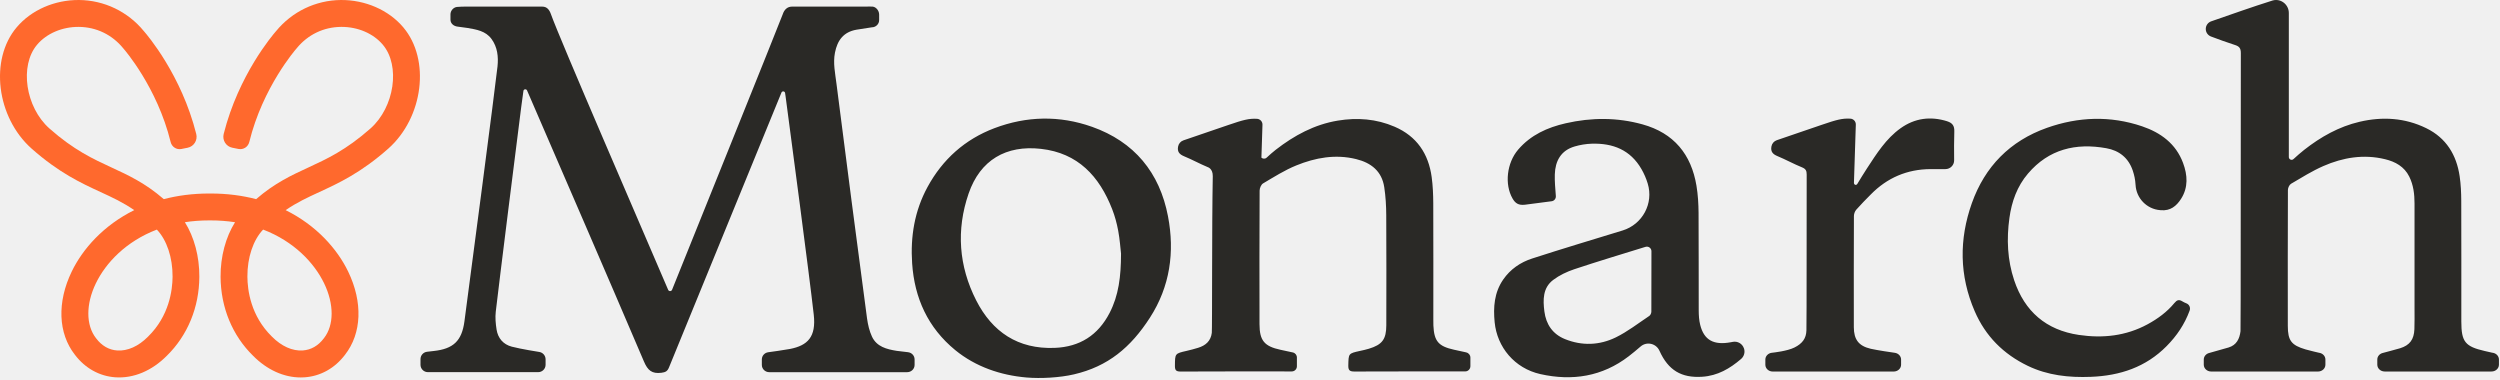
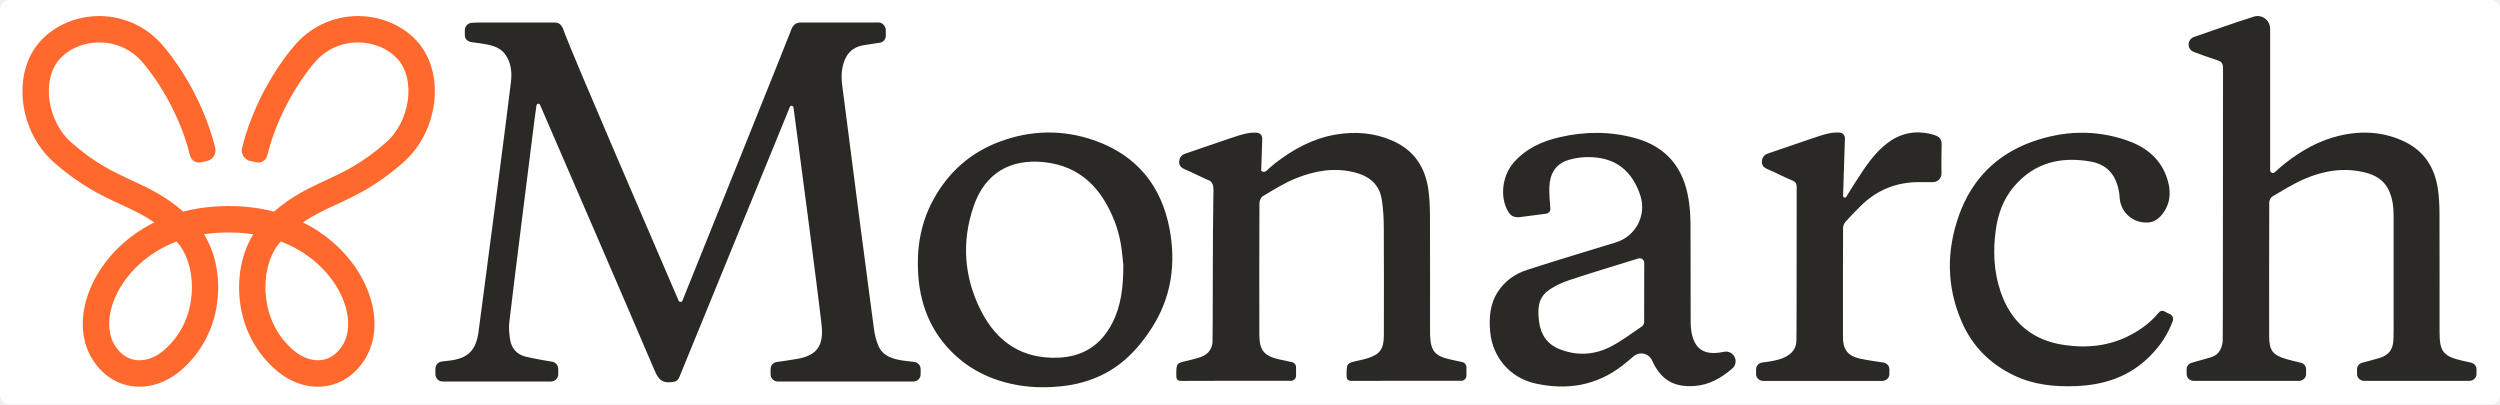
- <svg xmlns="http://www.w3.org/2000/svg" viewBox="0 0 1530 232" width="144">
-   <g fill="#ff692d">
-     <path d="M184.058 231c-10.37 0-20.66-4.665-29.216-13.305-12.701-12.455-19.747-29.614-19.853-48.302-.066-12.428 3.152-24.298 8.86-33.39a98 98 0 0 0-14.86-1.116h-.993c-5.232 0-10.185.385-14.847 1.103 5.682 9.065 8.913 20.948 8.847 33.389-.092 18.688-7.152 35.835-19.853 48.303-9.191 9.277-20.396 13.983-31.534 13.225-9.748-.651-18.555-5.569-24.793-13.81-10.264-13.133-10.98-32.166-1.92-50.908 6.7-13.85 19.429-28.258 38.248-37.589-6.82-4.719-13.429-7.776-20.647-11.099-11.893-5.489-25.363-11.71-42.156-26.557-21.482-19.1-25.853-54.483-9.152-74.208C19.142 6.116 33.472-.118 48.372.002c15.403.146 29.852 7.07 39.653 19.034 2.08 2.365 23.005 26.849 32.077 62.95.954 3.814-1.417 7.656-5.258 8.427l-3.827.77c-2.98.599-5.867-1.289-6.583-4.253C96.21 53.315 75.88 30.094 75.668 29.855l-.238-.279c-6.808-8.36-16.476-13.026-27.204-13.12-10.079-.079-19.68 3.989-25.534 10.914-10.86 12.84-7.113 38.213 7.535 51.24 14.966 13.238 26.754 18.674 38.144 23.938 10.105 4.665 20.502 9.464 31.865 19.326 8.397-2.193 17.655-3.442 27.76-3.442h.993c10.119 0 19.363 1.249 27.76 3.442 11.337-9.849 21.747-14.647 31.865-19.326 11.39-5.264 23.178-10.7 38.157-23.952 14.648-13.013 18.383-38.387 7.523-51.226-5.788-6.859-15.192-10.913-25.204-10.913h-.331c-10.741.093-20.396 4.758-27.204 13.119l-.238.28c-.212.238-20.542 23.46-28.753 57.06-.729 2.965-3.616 4.839-6.583 4.254l-3.827-.77c-3.841-.772-6.225-4.613-5.258-8.428 9.085-36.1 29.998-60.584 32.077-62.95 9.814-11.95 24.25-18.874 39.653-19.02 14.9-.107 29.23 6.114 38.197 16.734 16.687 19.738 12.317 55.108-9.179 74.208-16.807 14.86-30.276 21.081-42.169 26.571-7.218 3.336-13.84 6.38-20.648 11.098 18.82 9.318 31.561 23.739 38.249 37.589 9.059 18.742 8.344 37.776-1.92 50.908-6.238 8.254-15.045 13.159-24.793 13.81-.768.053-1.55.08-2.318.08zm-23.044-90.491c-6.119 6.473-9.669 17.147-9.602 28.79.039 8.268 2.039 24.019 14.952 36.646l.093.093c5.801 5.875 12.516 8.879 18.833 8.44 5.033-.332 9.483-2.884 12.86-7.377l.106-.133c6.238-7.948 6.278-20.828.093-33.601-6.066-12.534-18.449-25.653-37.322-32.871zm-65.016 0c-18.873 7.218-31.256 20.337-37.322 32.871-6.185 12.773-6.145 25.653.093 33.602l.105.133c3.378 4.492 7.828 7.044 12.86 7.377 6.331.425 13.033-2.566 18.834-8.441l.093-.093c12.899-12.627 14.899-28.378 14.952-36.645.066-11.697-3.523-22.41-9.602-28.79z" />
-   </g>
-   <g fill="#2A2926" transform="translate(257 0)">
-     <path d="M810.278 213.17a5.97 5.97 0 0 0-6.75-3.958c-.424.08-.848.159-1.258.239-10.496 1.945-16.426-1.311-18.742-10.602-.701-2.806-.9-5.798-.913-8.71-.08-19.933.053-39.879-.093-59.826-.04-5.533-.371-11.118-1.271-16.571-3.189-19.312-13.871-32.323-33.036-37.63-15.566-4.315-31.277-4.25-46.962-.675-11.224 2.554-21.415 7.134-29.119 16.108-6.988 8.14-8.444 21.244-3.468 29.926 1.721 3.005 3.693 4.236 7.545 3.826 1.416-.146 10.761-1.456 16.373-2.131a2.966 2.966 0 0 0 2.594-3.164c-.331-4.606-.768-8.961-.635-13.289.264-8.206 3.732-14.639 12.163-17.087 3.362-.98 6.936-1.576 10.43-1.681 12.919-.397 23.627 3.732 30.43 15.525a42 42 0 0 1 3.838 8.868c3.72 12.151-3.203 24.977-15.353 28.709 0 0-.119.027-.172.053-18.425 5.652-36.889 11.171-55.221 17.114-7.161 2.317-13.342 6.539-17.723 12.905-5.466 7.955-6.115 16.85-5.202 26.141 1.496 15.195 12.191 28.153 27.968 31.687 19.51 4.368 37.895 1.536 54.109-10.933 2.475-1.906 4.857-3.904 7.24-5.956 3.746-3.229 9.516-1.906 11.541 2.608a1 1 0 0 0 .04.092c5.361 11.846 13.395 16.638 26.101 15.817 9.491-.609 16.982-5.029 23.825-10.906a5.99 5.99 0 0 0 1.761-6.446l-.027-.079zm-56.663-22.342c0 .873-.583 2.078-1.284 2.541-6.777 4.513-13.289 9.623-20.556 13.157-9.927 4.817-20.568 5.228-31.011 1.005-7.558-3.057-11.595-9.066-12.601-16.942-.913-7.094-1.006-14.44 5.387-19.271 3.825-2.886 8.418-5.056 12.985-6.578 14.413-4.805 28.973-9.16 43.48-13.66h.039c1.8-.569 3.627.781 3.627 2.661 0 12.6.013 24.843-.053 37.087zM411.254 77.58c-19.867-7.014-39.986-6.577-59.654.861-17.988 6.804-31.701 19.007-40.952 36.002-7.955 14.613-10.51 30.324-9.424 46.67 1.416 21.31 9.675 39.483 26.418 53.182 12.416 10.152 27.717 15.367 43.573 16.73 8.829.755 20.384.093 29-1.906 20.86-4.831 34.798-16.492 46.525-34.678 12.349-19.139 15.247-40.184 11.078-62.037-5.096-26.789-20.608-45.65-46.577-54.836zm17.816 77.63c-.027 14.083-1.456 25.598-6.989 36.293-7.068 13.659-18.239 20.807-33.646 21.402-22.408.874-38.146-9.741-47.993-29.053-10.682-20.965-12.323-43.122-4.646-65.412 7.081-20.568 22.964-29.728 44.234-27.345 22.687 2.528 35.764 16.783 43.613 36.902 1.668 4.262 2.872 8.762 3.706 13.262.993 5.334 1.35 10.774 1.721 13.951M1081.13 185.665h-.02c-.88-.357-1.72-.728-2.49-1.218-2.14-1.337-3.36-.834-4.91 1.033-4.52 5.466-10.17 9.609-16.4 12.984-13.23 7.174-27.41 8.67-42.03 6.512-20.029-2.965-33.199-14.334-39.605-33.447-4.156-12.442-4.699-25.241-2.912-38.146 1.377-10.02 4.712-19.364 11.357-27.147 12.746-14.957 29.26-18.875 47.95-15.526 7.91 1.403 13.56 5.943 16.18 13.686.92 2.727 1.55 5.652 1.69 8.524 0 .053.02.106.02.146.41 8.232 6.83 14.89 15.04 15.539.14 0 .27.026.4.039 5.9.517 9.57-2.541 12.39-6.922 4.5-7.015 4.01-14.586 1.23-22.011-4.39-11.807-13.7-18.557-25.09-22.422-19.45-6.578-39.01-5.85-58.216.953-22.58 7.994-38 23.705-45.955 46.14-7.822 22.091-7.69 44.261 1.761 66.101 6.618 15.301 17.63 26.247 32.467 33.407 12.191 5.877 25.193 7.254 38.593 6.737 17.82-.688 33.64-5.89 46.42-18.834 6.18-6.248 10.97-13.302 14.06-21.721.65-1.76-.2-3.719-1.93-4.407M934.749 74.232c-10.232-3.217-19.894-1.96-28.603 4.262-8.948 6.393-14.692 15.605-20.595 24.619-2.039 3.11-3.958 6.3-5.904 9.49-.225.37-.635.595-1.059.556-.172-.014-.304-.08-.476-.199a1.21 1.21 0 0 1-.503-.993l1.152-35.71a3.53 3.53 0 0 0-3.349-3.64c-4.884-.265-8.286.609-17.617 3.812-9.12 3.123-18.239 6.247-27.399 9.37a4.97 4.97 0 0 0-3.282 3.813v.026c-.569 3.084.768 4.686 3.626 5.877 5.11 2.118 9.98 4.831 15.116 6.909 2.276.927 2.846 2.092 2.832 4.395-.079 24.129.027 87.701-.158 95.351-.12 4.977-2.528 8.114-7.333 10.51-4.421 2.197-12.574 3.071-13.832 3.216-2.263.265-3.97 2.038-3.97 4.143v3.177c0 2.303 2.025 4.169 4.526 4.169h74.016c2.501 0 4.526-1.866 4.526-4.169v-3.177c0-2.105-1.707-3.878-3.97-4.143-1.125-.132-10.92-1.588-14.613-2.449-7.399-1.72-10.324-5.691-10.337-13.249-.04-22.66-.04-45.32.053-67.98 0-1.323.582-2.912 1.442-3.891 2.833-3.23 5.877-6.274 8.895-9.331 10.02-10.192 22.17-15.407 36.492-15.5 3.031-.026 6.075-.013 9.159 0 2.965 0 5.374-2.409 5.347-5.373-.04-6.142-.106-11.926.106-17.697.132-3.468-1.231-5.202-4.288-6.168zM640.395 215.671c-2.581-.556-5.109-1.099-7.637-1.668-9.451-2.104-12.072-5.188-12.522-14.784-.052-1.152-.039-2.303-.039-3.468 0-23.931.053-47.438-.04-71.355-.026-5.334-.251-10.721-.966-16.002-1.946-14.322-9.12-24.99-22.673-30.84-11.211-4.844-22.938-5.705-34.824-3.733-14.282 2.37-26.657 9.08-37.961 17.856-1.866 1.456-3.64 3.044-5.533 4.791-.992.913-2.356.768-3.216.026.225-6.723.437-13.447.649-20.145.066-1.919-1.43-3.534-3.349-3.64-4.871-.264-8.286.61-17.617 3.812-9.12 3.124-18.239 6.248-27.398 9.371a4.97 4.97 0 0 0-3.283 3.813v.026c-.569 3.084.754 4.686 3.613 5.877 4.937 2.038 9.649 4.646 14.586 6.697 0 0 3.111.86 3.031 5.533-.569 29.9-.317 93.697-.595 95.881-.622 4.99-3.786 7.743-8.365 9.133a97 97 0 0 1-6.976 1.866c-7.253 1.655-7.16 1.628-7.226 9.08-.027 2.634.569 3.6 3.467 3.587 22.674-.133 45.36-.066 68.033-.066a3.15 3.15 0 0 0 3.15-3.15v-5.388a3.155 3.155 0 0 0-2.488-3.083c-2.66-.57-5.162-1.112-7.664-1.655-9.755-2.118-12.706-5.599-12.733-15.618-.066-27.386-.053-54.36.067-81.759 0-1.522.926-3.719 2.117-4.421 6.645-3.918 13.236-8.127 20.357-11.012 11.688-4.752 23.918-6.975 36.558-3.878 9.239 2.263 15.764 7.425 17.246 17.22.861 5.665 1.192 11.449 1.218 17.193.132 22.568.079 44.711.04 67.265-.013 8.617-2.502 11.913-10.668 14.388-1.8.543-3.64.953-5.48 1.35-7.095 1.562-6.949 1.549-7.108 8.947-.066 3.005.98 3.667 3.799 3.654 22.567-.106 45.148-.053 67.715-.067h.027c1.76 0 3.176-1.456 3.176-3.216v-5.255a3.22 3.22 0 0 0-2.541-3.15zM298.762 215.553c-1.364-.172-6.049-.675-7.002-.834-6.128-.993-12.217-2.515-15.116-8.723-1.601-3.441-2.488-7.346-3.018-11.131-2.117-15.142-16.796-127.912-18.702-143.61-.768-6.314-2.197-12.574-.926-19.047 1.482-7.557 5.254-12.653 13.169-14.03 2.608-.45 9.345-1.456 9.345-1.456 2.502 0 4.527-1.985 4.527-4.434V8.913c0-2.237-1.708-4.593-3.971-4.87-.86-.107-3.587 0-4.09 0h-45.241c-2.845 0-4.751 1.813-5.691 4.658s-63.625 158.461-67.742 168.64c-.436 1.072-1.945 1.085-2.409.026v-.026C134.49 136.613 85.755 24.373 80.117 8.529c-.913-2.58-2.449-4.474-5.175-4.474H27.04c-.239 0-3.018.04-4.381.199-2.264.265-3.971 2.37-3.971 4.527v3.256c0 2.356 1.985 4.037 4.526 4.275 0 0 4.95.635 5.837.794 5.48.953 11.119 1.787 14.745 6.724 3.68 5.016 4.289 10.92 3.68 16.81-1.099 10.72-17.392 134.808-20.251 156.078-1.602 11.965-6.816 16.81-18.822 18.094q-2.044.218-4.09.476a4.53 4.53 0 0 0-3.97 4.487v3.455a4.524 4.524 0 0 0 4.526 4.526h67.504a4.524 4.524 0 0 0 4.526-4.526v-3.309a4.574 4.574 0 0 0-3.785-4.514s-11.41-1.787-16.942-3.256c-5.162-1.363-8.431-5.149-9.265-10.443-.57-3.587-.913-7.346-.503-10.933C48.76 170.378 59.283 86.833 61.997 65.444c.397-3.15.847-6.287 1.337-9.795.158-1.165 1.747-1.376 2.223-.304a1 1 0 0 1 .067.159C89.5 110.737 113.485 165.93 137.11 221.27c2.303 5.413 4.871 7.597 10.655 6.869 2.541-.318 3.719-.953 4.672-3.309 22.885-56.067 45.849-112.108 68.801-168.15v-.026c.463-1.085 2.064-.9 2.236.265.12.728.212 1.403.305 2.078 2.594 19.721 14.48 108.799 17.246 133.657 1.509 13.527-3.719 18.795-14.586 20.912-3.216.622-12.058 1.853-13.222 1.999-2.264.278-3.971 2.157-3.971 4.394v3.375c0 2.449 2.025 4.435 4.527 4.435h84.432c2.501 0 4.526-1.986 4.526-4.435v-3.375c0-2.237-1.707-4.129-3.97-4.394zM1268.38 215.883h-.02c-.33-.119-3.43-.768-4.62-1.046-12.13-2.779-14.41-5.651-14.41-18.12-.01-24.658.05-49.145-.04-73.803-.03-5.017-.25-10.086-.98-15.036-1.93-13.117-8.21-23.428-20.44-29.424-13.07-6.393-26.83-7.187-40.78-3.93-12.66 2.95-23.78 9.238-33.95 17.206-2.29 1.787-4.44 3.746-6.54 5.638-1.09.993-2.84.212-2.84-1.257V7.946c0-5.109-4.81-9-9.76-7.69l-.39.12c-12.52 3.944-24.89 8.364-37.36 12.68a4.955 4.955 0 0 0-3.32 4.672c0 2.104 1.3 3.917 3.25 4.632 4.87 1.8 9.67 3.614 14.55 5.149 2.72.86 3.66 1.999 3.66 4.99-.12 56.663 0 168.533-.2 170.188-.56 4.672-2.45 8.524-7.32 9.98-3.53 1.059-11.4 3.176-11.71 3.322-2 .463-3.45 2.091-3.45 4.037v3.177c0 2.303 2.03 4.169 4.53 4.169h65.39c2.5 0 4.52-1.866 4.52-4.169v-3.177c0-2.105-1.7-3.878-3.97-4.143-.06 0-5.83-1.363-8.15-2.038-8.74-2.581-10.87-5.4-10.89-14.388-.04-27.808-.04-55.445.06-83.254.02-1.284.89-3.137 1.94-3.746 6.48-3.812 12.91-7.835 19.77-10.84 12.04-5.255 24.68-7.36 37.75-4.182 6.33 1.535 11.75 4.513 14.8 10.641 2.58 5.189 3.23 10.788 3.23 16.505v64.671c0 4.09.08 8.193-.08 12.27-.27 6.247-2.8 9.742-8.71 11.595-3.11.966-10.14 2.713-10.46 2.846-2.04.423-3.53 2.091-3.53 4.05v3.176c0 2.303 2.02 4.17 4.52 4.17h65.39c2.5 0 4.53-1.867 4.53-4.17v-3.176c0-2.105-1.71-3.878-3.97-4.143z" />
+ <svg xmlns="http://www.w3.org/2000/svg" viewBox="0 0 1558 252" width="144">
+   <rect x="0" y="0" width="1558" height="252" rx="6" fill="#ffffff" />
+   <g transform="translate(14 10)">
+     <g fill="#ff692d">
+       <path d="M184.058 231c-10.37 0-20.66-4.665-29.216-13.305-12.701-12.455-19.747-29.614-19.853-48.302-.066-12.428 3.152-24.298 8.86-33.39a98 98 0 0 0-14.86-1.116h-.993c-5.232 0-10.185.385-14.847 1.103 5.682 9.065 8.913 20.948 8.847 33.389-.092 18.688-7.152 35.835-19.853 48.303-9.191 9.277-20.396 13.983-31.534 13.225-9.748-.651-18.555-5.569-24.793-13.81-10.264-13.133-10.98-32.166-1.92-50.908 6.7-13.85 19.429-28.258 38.248-37.589-6.82-4.719-13.429-7.776-20.647-11.099-11.893-5.489-25.363-11.71-42.156-26.557-21.482-19.1-25.853-54.483-9.152-74.208C19.142 6.116 33.472-.118 48.372.002c15.403.146 29.852 7.07 39.653 19.034 2.08 2.365 23.005 26.849 32.077 62.95.954 3.814-1.417 7.656-5.258 8.427l-3.827.77c-2.98.599-5.867-1.289-6.583-4.253C96.21 53.315 75.88 30.094 75.668 29.855l-.238-.279c-6.808-8.36-16.476-13.026-27.204-13.12-10.079-.079-19.68 3.989-25.534 10.914-10.86 12.84-7.113 38.213 7.535 51.24 14.966 13.238 26.754 18.674 38.144 23.938 10.105 4.665 20.502 9.464 31.865 19.326 8.397-2.193 17.655-3.442 27.76-3.442h.993c10.119 0 19.363 1.249 27.76 3.442 11.337-9.849 21.747-14.647 31.865-19.326 11.39-5.264 23.178-10.7 38.157-23.952 14.648-13.013 18.383-38.387 7.523-51.226-5.788-6.859-15.192-10.913-25.204-10.913h-.331c-10.741.093-20.396 4.758-27.204 13.119l-.238.28c-.212.238-20.542 23.46-28.753 57.06-.729 2.965-3.616 4.839-6.583 4.254l-3.827-.77c-3.841-.772-6.225-4.613-5.258-8.428 9.085-36.1 29.998-60.584 32.077-62.95 9.814-11.95 24.25-18.874 39.653-19.02 14.9-.107 29.23 6.114 38.197 16.734 16.687 19.738 12.317 55.108-9.179 74.208-16.807 14.86-30.276 21.081-42.169 26.571-7.218 3.336-13.84 6.38-20.648 11.098 18.82 9.318 31.561 23.739 38.249 37.589 9.059 18.742 8.344 37.776-1.92 50.908-6.238 8.254-15.045 13.159-24.793 13.81-.768.053-1.55.08-2.318.08zm-23.044-90.491c-6.119 6.473-9.669 17.147-9.602 28.79.039 8.268 2.039 24.019 14.952 36.646l.093.093c5.801 5.875 12.516 8.879 18.833 8.44 5.033-.332 9.483-2.884 12.86-7.377l.106-.133c6.238-7.948 6.278-20.828.093-33.601-6.066-12.534-18.449-25.653-37.322-32.871zm-65.016 0c-18.873 7.218-31.256 20.337-37.322 32.871-6.185 12.773-6.145 25.653.093 33.602l.105.133c3.378 4.492 7.828 7.044 12.86 7.377 6.331.425 13.033-2.566 18.834-8.441l.093-.093c12.899-12.627 14.899-28.378 14.952-36.645.066-11.697-3.523-22.41-9.602-28.79z" />
+     </g>
+     <g fill="#2A2926" transform="translate(257 0)">
+       <path d="M810.278 213.17a5.97 5.97 0 0 0-6.75-3.958c-.424.08-.848.159-1.258.239-10.496 1.945-16.426-1.311-18.742-10.602-.701-2.806-.9-5.798-.913-8.71-.08-19.933.053-39.879-.093-59.826-.04-5.533-.371-11.118-1.271-16.571-3.189-19.312-13.871-32.323-33.036-37.63-15.566-4.315-31.277-4.25-46.962-.675-11.224 2.554-21.415 7.134-29.119 16.108-6.988 8.14-8.444 21.244-3.468 29.926 1.721 3.005 3.693 4.236 7.545 3.826 1.416-.146 10.761-1.456 16.373-2.131a2.966 2.966 0 0 0 2.594-3.164c-.331-4.606-.768-8.961-.635-13.289.264-8.206 3.732-14.639 12.163-17.087 3.362-.98 6.936-1.576 10.43-1.681 12.919-.397 23.627 3.732 30.43 15.525a42 42 0 0 1 3.838 8.868c3.72 12.151-3.203 24.977-15.353 28.709 0 0-.119.027-.172.053-18.425 5.652-36.889 11.171-55.221 17.114-7.161 2.317-13.342 6.539-17.723 12.905-5.466 7.955-6.115 16.85-5.202 26.141 1.496 15.195 12.191 28.153 27.968 31.687 19.51 4.368 37.895 1.536 54.109-10.933 2.475-1.906 4.857-3.904 7.24-5.956 3.746-3.229 9.516-1.906 11.541 2.608a1 1 0 0 0 .04.092c5.361 11.846 13.395 16.638 26.101 15.817 9.491-.609 16.982-5.029 23.825-10.906a5.99 5.99 0 0 0 1.761-6.446l-.027-.079zm-56.663-22.342c0 .873-.583 2.078-1.284 2.541-6.777 4.513-13.289 9.623-20.556 13.157-9.927 4.817-20.568 5.228-31.011 1.005-7.558-3.057-11.595-9.066-12.601-16.942-.913-7.094-1.006-14.44 5.387-19.271 3.825-2.886 8.418-5.056 12.985-6.578 14.413-4.805 28.973-9.16 43.48-13.66h.039c1.8-.569 3.627.781 3.627 2.661 0 12.6.013 24.843-.053 37.087zM411.254 77.58c-19.867-7.014-39.986-6.577-59.654.861-17.988 6.804-31.701 19.007-40.952 36.002-7.955 14.613-10.51 30.324-9.424 46.67 1.416 21.31 9.675 39.483 26.418 53.182 12.416 10.152 27.717 15.367 43.573 16.73 8.829.755 20.384.093 29-1.906 20.86-4.831 34.798-16.492 46.525-34.678 12.349-19.139 15.247-40.184 11.078-62.037-5.096-26.789-20.608-45.65-46.577-54.836zm17.816 77.63c-.027 14.083-1.456 25.598-6.989 36.293-7.068 13.659-18.239 20.807-33.646 21.402-22.408.874-38.146-9.741-47.993-29.053-10.682-20.965-12.323-43.122-4.646-65.412 7.081-20.568 22.964-29.728 44.234-27.345 22.687 2.528 35.764 16.783 43.613 36.902 1.668 4.262 2.872 8.762 3.706 13.262.993 5.334 1.35 10.774 1.721 13.951M1081.13 185.665h-.02c-.88-.357-1.72-.728-2.49-1.218-2.14-1.337-3.36-.834-4.91 1.033-4.52 5.466-10.17 9.609-16.4 12.984-13.23 7.174-27.41 8.67-42.03 6.512-20.029-2.965-33.199-14.334-39.605-33.447-4.156-12.442-4.699-25.241-2.912-38.146 1.377-10.02 4.712-19.364 11.357-27.147 12.746-14.957 29.26-18.875 47.95-15.526 7.91 1.403 13.56 5.943 16.18 13.686.92 2.727 1.55 5.652 1.69 8.524 0 .053.02.106.02.146.41 8.232 6.83 14.89 15.04 15.539.14 0 .27.026.4.039 5.9.517 9.57-2.541 12.39-6.922 4.5-7.015 4.01-14.586 1.23-22.011-4.39-11.807-13.7-18.557-25.09-22.422-19.45-6.578-39.01-5.85-58.216.953-22.58 7.994-38 23.705-45.955 46.14-7.822 22.091-7.69 44.261 1.761 66.101 6.618 15.301 17.63 26.247 32.467 33.407 12.191 5.877 25.193 7.254 38.593 6.737 17.82-.688 33.64-5.89 46.42-18.834 6.18-6.248 10.97-13.302 14.06-21.721.65-1.76-.2-3.719-1.93-4.407M934.749 74.232c-10.232-3.217-19.894-1.96-28.603 4.262-8.948 6.393-14.692 15.605-20.595 24.619-2.039 3.11-3.958 6.3-5.904 9.49-.225.37-.635.595-1.059.556-.172-.014-.304-.08-.476-.199a1.21 1.21 0 0 1-.503-.993l1.152-35.71a3.53 3.53 0 0 0-3.349-3.64c-4.884-.265-8.286.609-17.617 3.812-9.12 3.123-18.239 6.247-27.399 9.37a4.97 4.97 0 0 0-3.282 3.813v.026c-.569 3.084.768 4.686 3.626 5.877 5.11 2.118 9.98 4.831 15.116 6.909 2.276.927 2.846 2.092 2.832 4.395-.079 24.129.027 87.701-.158 95.351-.12 4.977-2.528 8.114-7.333 10.51-4.421 2.197-12.574 3.071-13.832 3.216-2.263.265-3.97 2.038-3.97 4.143v3.177c0 2.303 2.025 4.169 4.526 4.169h74.016c2.501 0 4.526-1.866 4.526-4.169v-3.177c0-2.105-1.707-3.878-3.97-4.143-1.125-.132-10.92-1.588-14.613-2.449-7.399-1.72-10.324-5.691-10.337-13.249-.04-22.66-.04-45.32.053-67.98 0-1.323.582-2.912 1.442-3.891 2.833-3.23 5.877-6.274 8.895-9.331 10.02-10.192 22.17-15.407 36.492-15.5 3.031-.026 6.075-.013 9.159 0 2.965 0 5.374-2.409 5.347-5.373-.04-6.142-.106-11.926.106-17.697.132-3.468-1.231-5.202-4.288-6.168zM640.395 215.671c-2.581-.556-5.109-1.099-7.637-1.668-9.451-2.104-12.072-5.188-12.522-14.784-.052-1.152-.039-2.303-.039-3.468 0-23.931.053-47.438-.04-71.355-.026-5.334-.251-10.721-.966-16.002-1.946-14.322-9.12-24.99-22.673-30.84-11.211-4.844-22.938-5.705-34.824-3.733-14.282 2.37-26.657 9.08-37.961 17.856-1.866 1.456-3.64 3.044-5.533 4.791-.992.913-2.356.768-3.216.026.225-6.723.437-13.447.649-20.145.066-1.919-1.43-3.534-3.349-3.64-4.871-.264-8.286.61-17.617 3.812-9.12 3.124-18.239 6.248-27.398 9.371a4.97 4.97 0 0 0-3.283 3.813v.026c-.569 3.084.754 4.686 3.613 5.877 4.937 2.038 9.649 4.646 14.586 6.697 0 0 3.111.86 3.031 5.533-.569 29.9-.317 93.697-.595 95.881-.622 4.99-3.786 7.743-8.365 9.133a97 97 0 0 1-6.976 1.866c-7.253 1.655-7.16 1.628-7.226 9.08-.027 2.634.569 3.6 3.467 3.587 22.674-.133 45.36-.066 68.033-.066a3.15 3.15 0 0 0 3.15-3.15v-5.388a3.155 3.155 0 0 0-2.488-3.083c-2.66-.57-5.162-1.112-7.664-1.655-9.755-2.118-12.706-5.599-12.733-15.618-.066-27.386-.053-54.36.067-81.759 0-1.522.926-3.719 2.117-4.421 6.645-3.918 13.236-8.127 20.357-11.012 11.688-4.752 23.918-6.975 36.558-3.878 9.239 2.263 15.764 7.425 17.246 17.22.861 5.665 1.192 11.449 1.218 17.193.132 22.568.079 44.711.04 67.265-.013 8.617-2.502 11.913-10.668 14.388-1.8.543-3.64.953-5.48 1.35-7.095 1.562-6.949 1.549-7.108 8.947-.066 3.005.98 3.667 3.799 3.654 22.567-.106 45.148-.053 67.715-.067h.027c1.76 0 3.176-1.456 3.176-3.216v-5.255a3.22 3.22 0 0 0-2.541-3.15zM298.762 215.553c-1.364-.172-6.049-.675-7.002-.834-6.128-.993-12.217-2.515-15.116-8.723-1.601-3.441-2.488-7.346-3.018-11.131-2.117-15.142-16.796-127.912-18.702-143.61-.768-6.314-2.197-12.574-.926-19.047 1.482-7.557 5.254-12.653 13.169-14.03 2.608-.45 9.345-1.456 9.345-1.456 2.502 0 4.527-1.985 4.527-4.434V8.913c0-2.237-1.708-4.593-3.971-4.87-.86-.107-3.587 0-4.09 0h-45.241c-2.845 0-4.751 1.813-5.691 4.658s-63.625 158.461-67.742 168.64c-.436 1.072-1.945 1.085-2.409.026v-.026C134.49 136.613 85.755 24.373 80.117 8.529c-.913-2.58-2.449-4.474-5.175-4.474H27.04c-.239 0-3.018.04-4.381.199-2.264.265-3.971 2.37-3.971 4.527v3.256c0 2.356 1.985 4.037 4.526 4.275 0 0 4.95.635 5.837.794 5.48.953 11.119 1.787 14.745 6.724 3.68 5.016 4.289 10.92 3.68 16.81-1.099 10.72-17.392 134.808-20.251 156.078-1.602 11.965-6.816 16.81-18.822 18.094q-2.044.218-4.09.476a4.53 4.53 0 0 0-3.97 4.487v3.455a4.524 4.524 0 0 0 4.526 4.526h67.504a4.524 4.524 0 0 0 4.526-4.526v-3.309a4.574 4.574 0 0 0-3.785-4.514s-11.41-1.787-16.942-3.256c-5.162-1.363-8.431-5.149-9.265-10.443-.57-3.587-.913-7.346-.503-10.933C48.76 170.378 59.283 86.833 61.997 65.444c.397-3.15.847-6.287 1.337-9.795.158-1.165 1.747-1.376 2.223-.304a1 1 0 0 1 .067.159C89.5 110.737 113.485 165.93 137.11 221.27c2.303 5.413 4.871 7.597 10.655 6.869 2.541-.318 3.719-.953 4.672-3.309 22.885-56.067 45.849-112.108 68.801-168.15v-.026c.463-1.085 2.064-.9 2.236.265.12.728.212 1.403.305 2.078 2.594 19.721 14.48 108.799 17.246 133.657 1.509 13.527-3.719 18.795-14.586 20.912-3.216.622-12.058 1.853-13.222 1.999-2.264.278-3.971 2.157-3.971 4.394v3.375c0 2.449 2.025 4.435 4.527 4.435h84.432c2.501 0 4.526-1.986 4.526-4.435v-3.375c0-2.237-1.707-4.129-3.97-4.394zM1268.38 215.883h-.02c-.33-.119-3.43-.768-4.62-1.046-12.13-2.779-14.41-5.651-14.41-18.12-.01-24.658.05-49.145-.04-73.803-.03-5.017-.25-10.086-.98-15.036-1.93-13.117-8.21-23.428-20.44-29.424-13.07-6.393-26.83-7.187-40.78-3.93-12.66 2.95-23.78 9.238-33.95 17.206-2.29 1.787-4.44 3.746-6.54 5.638-1.09.993-2.84.212-2.84-1.257V7.946c0-5.109-4.81-9-9.76-7.69l-.39.12c-12.52 3.944-24.89 8.364-37.36 12.68a4.955 4.955 0 0 0-3.32 4.672c0 2.104 1.3 3.917 3.25 4.632 4.87 1.8 9.67 3.614 14.55 5.149 2.72.86 3.66 1.999 3.66 4.99-.12 56.663 0 168.533-.2 170.188-.56 4.672-2.45 8.524-7.32 9.98-3.53 1.059-11.4 3.176-11.71 3.322-2 .463-3.45 2.091-3.45 4.037v3.177c0 2.303 2.03 4.169 4.53 4.169h65.39c2.5 0 4.52-1.866 4.52-4.169v-3.177c0-2.105-1.7-3.878-3.97-4.143-.06 0-5.83-1.363-8.15-2.038-8.74-2.581-10.87-5.4-10.89-14.388-.04-27.808-.04-55.445.06-83.254.02-1.284.89-3.137 1.94-3.746 6.48-3.812 12.91-7.835 19.77-10.84 12.04-5.255 24.68-7.36 37.75-4.182 6.33 1.535 11.75 4.513 14.8 10.641 2.58 5.189 3.23 10.788 3.23 16.505v64.671c0 4.09.08 8.193-.08 12.27-.27 6.247-2.8 9.742-8.71 11.595-3.11.966-10.14 2.713-10.46 2.846-2.04.423-3.53 2.091-3.53 4.05v3.176c0 2.303 2.02 4.17 4.52 4.17h65.39c2.5 0 4.53-1.867 4.53-4.17v-3.176c0-2.105-1.71-3.878-3.97-4.143z" />
+     </g>
  </g>
</svg>
